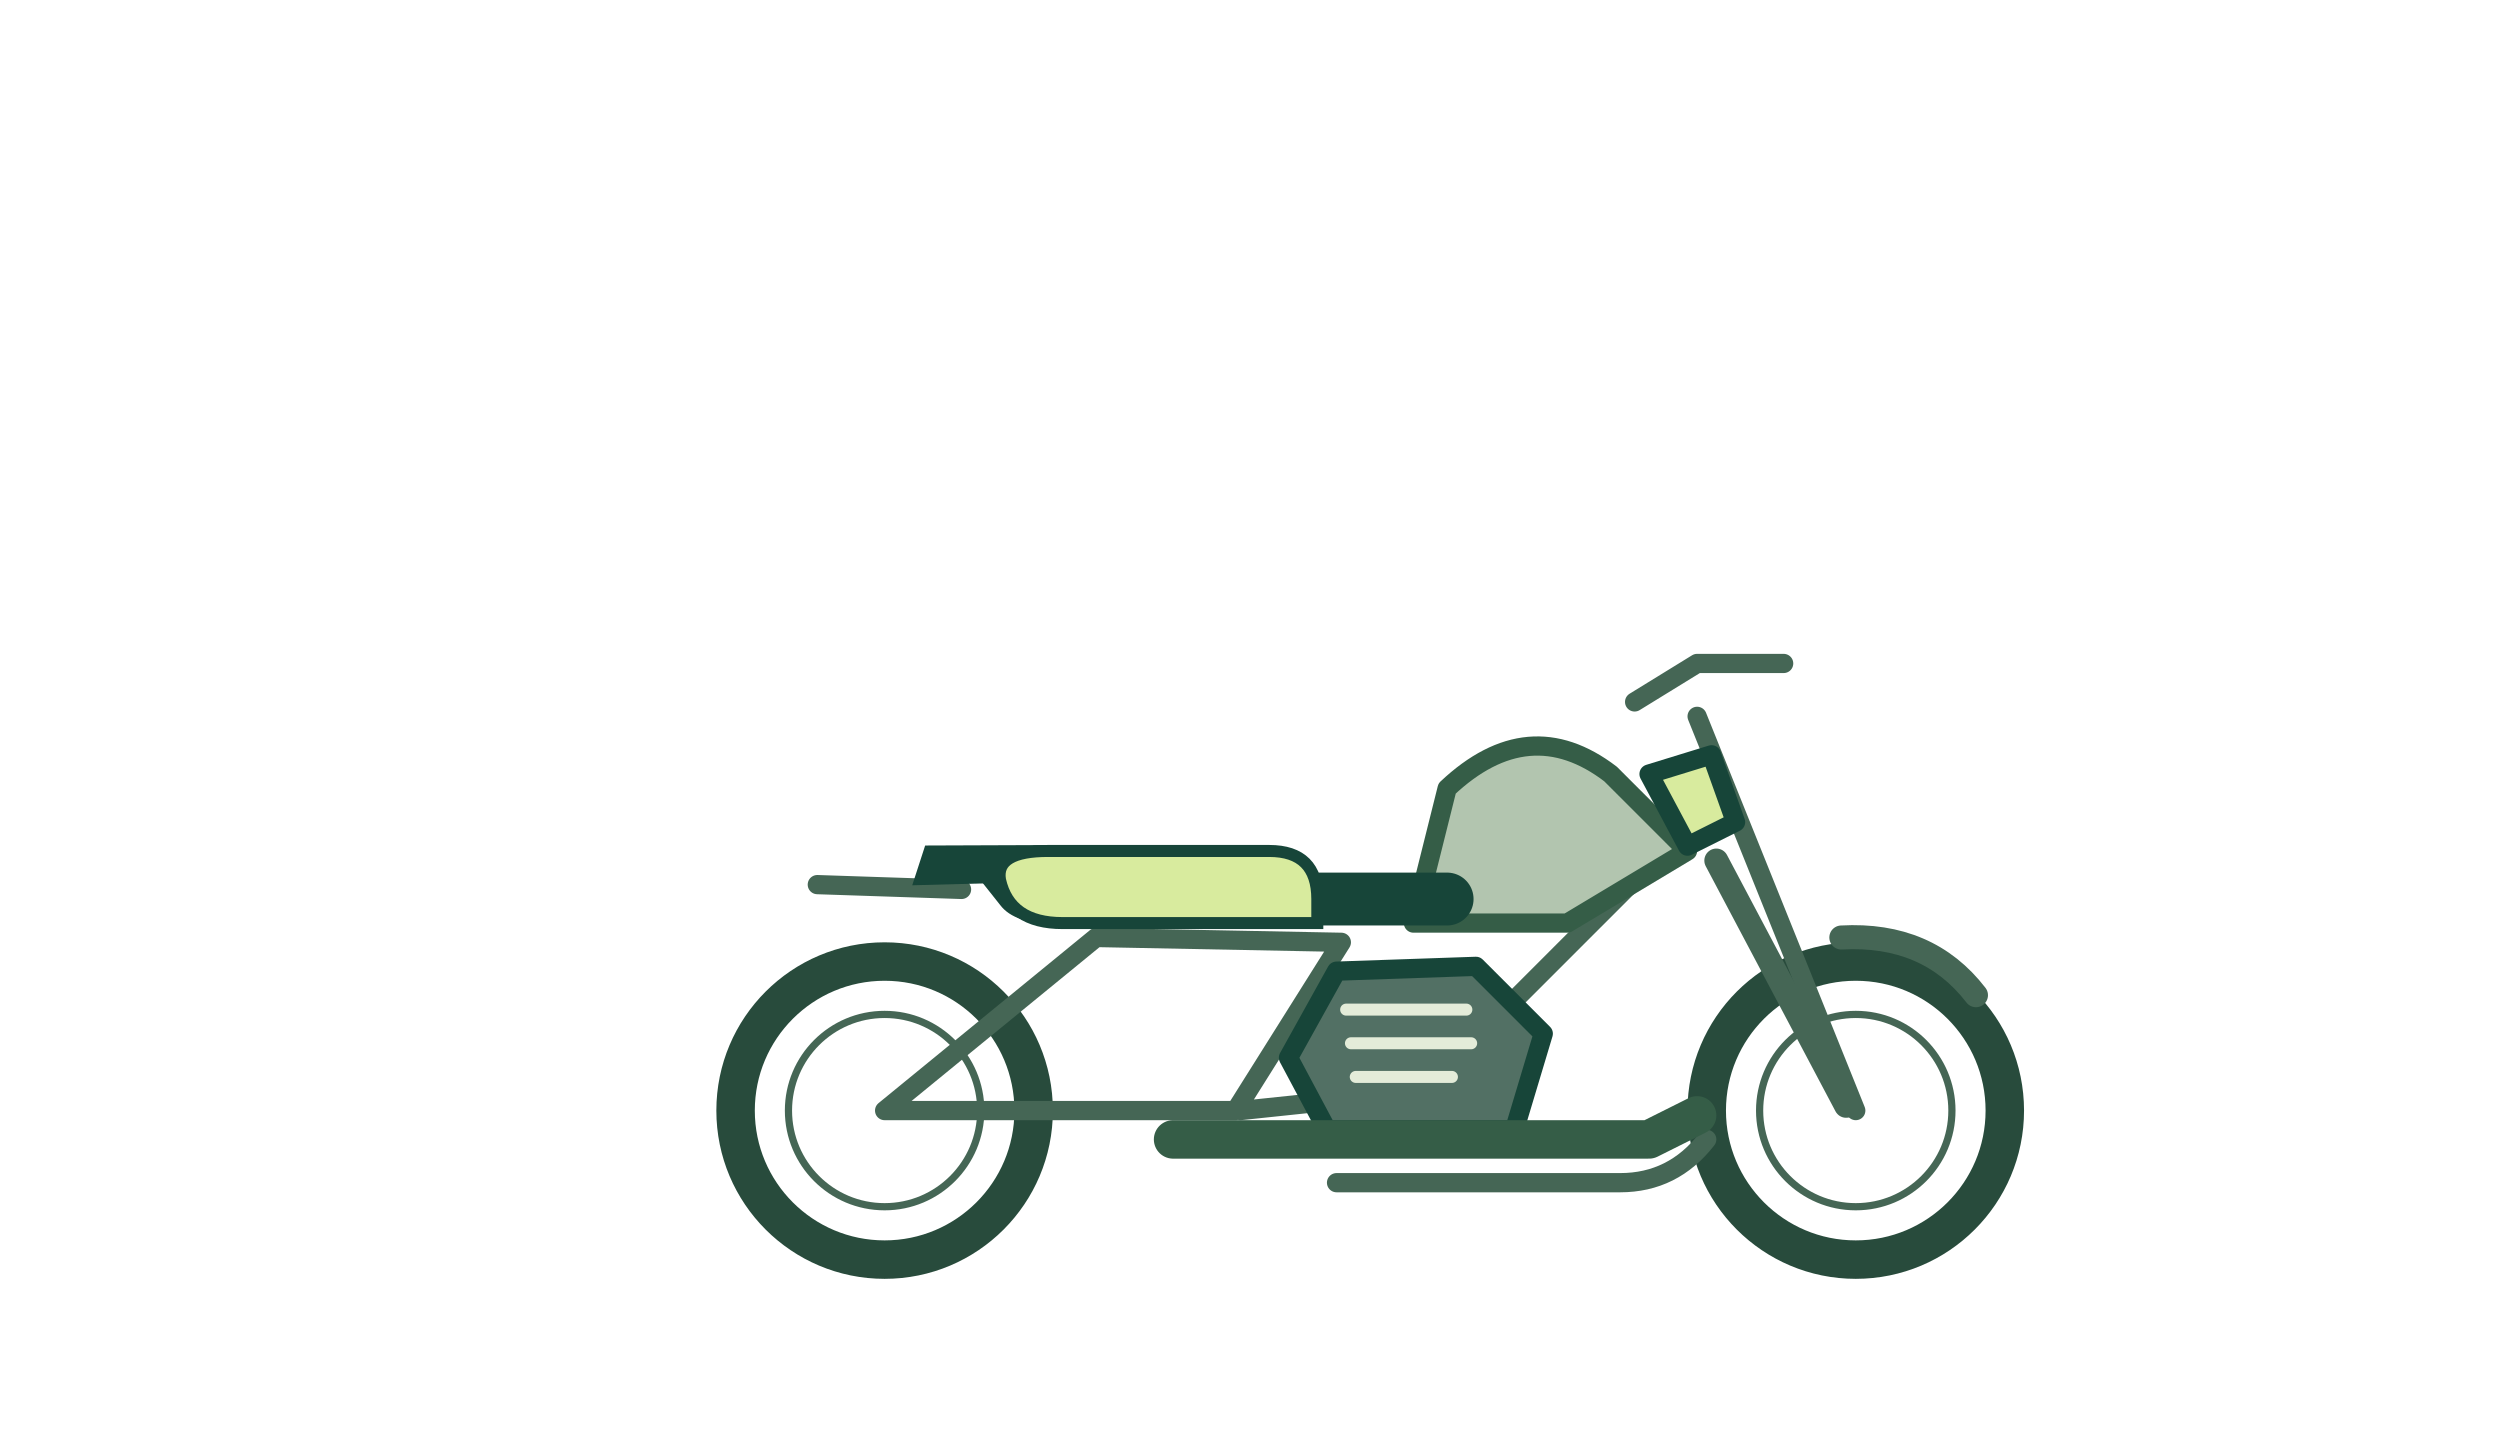
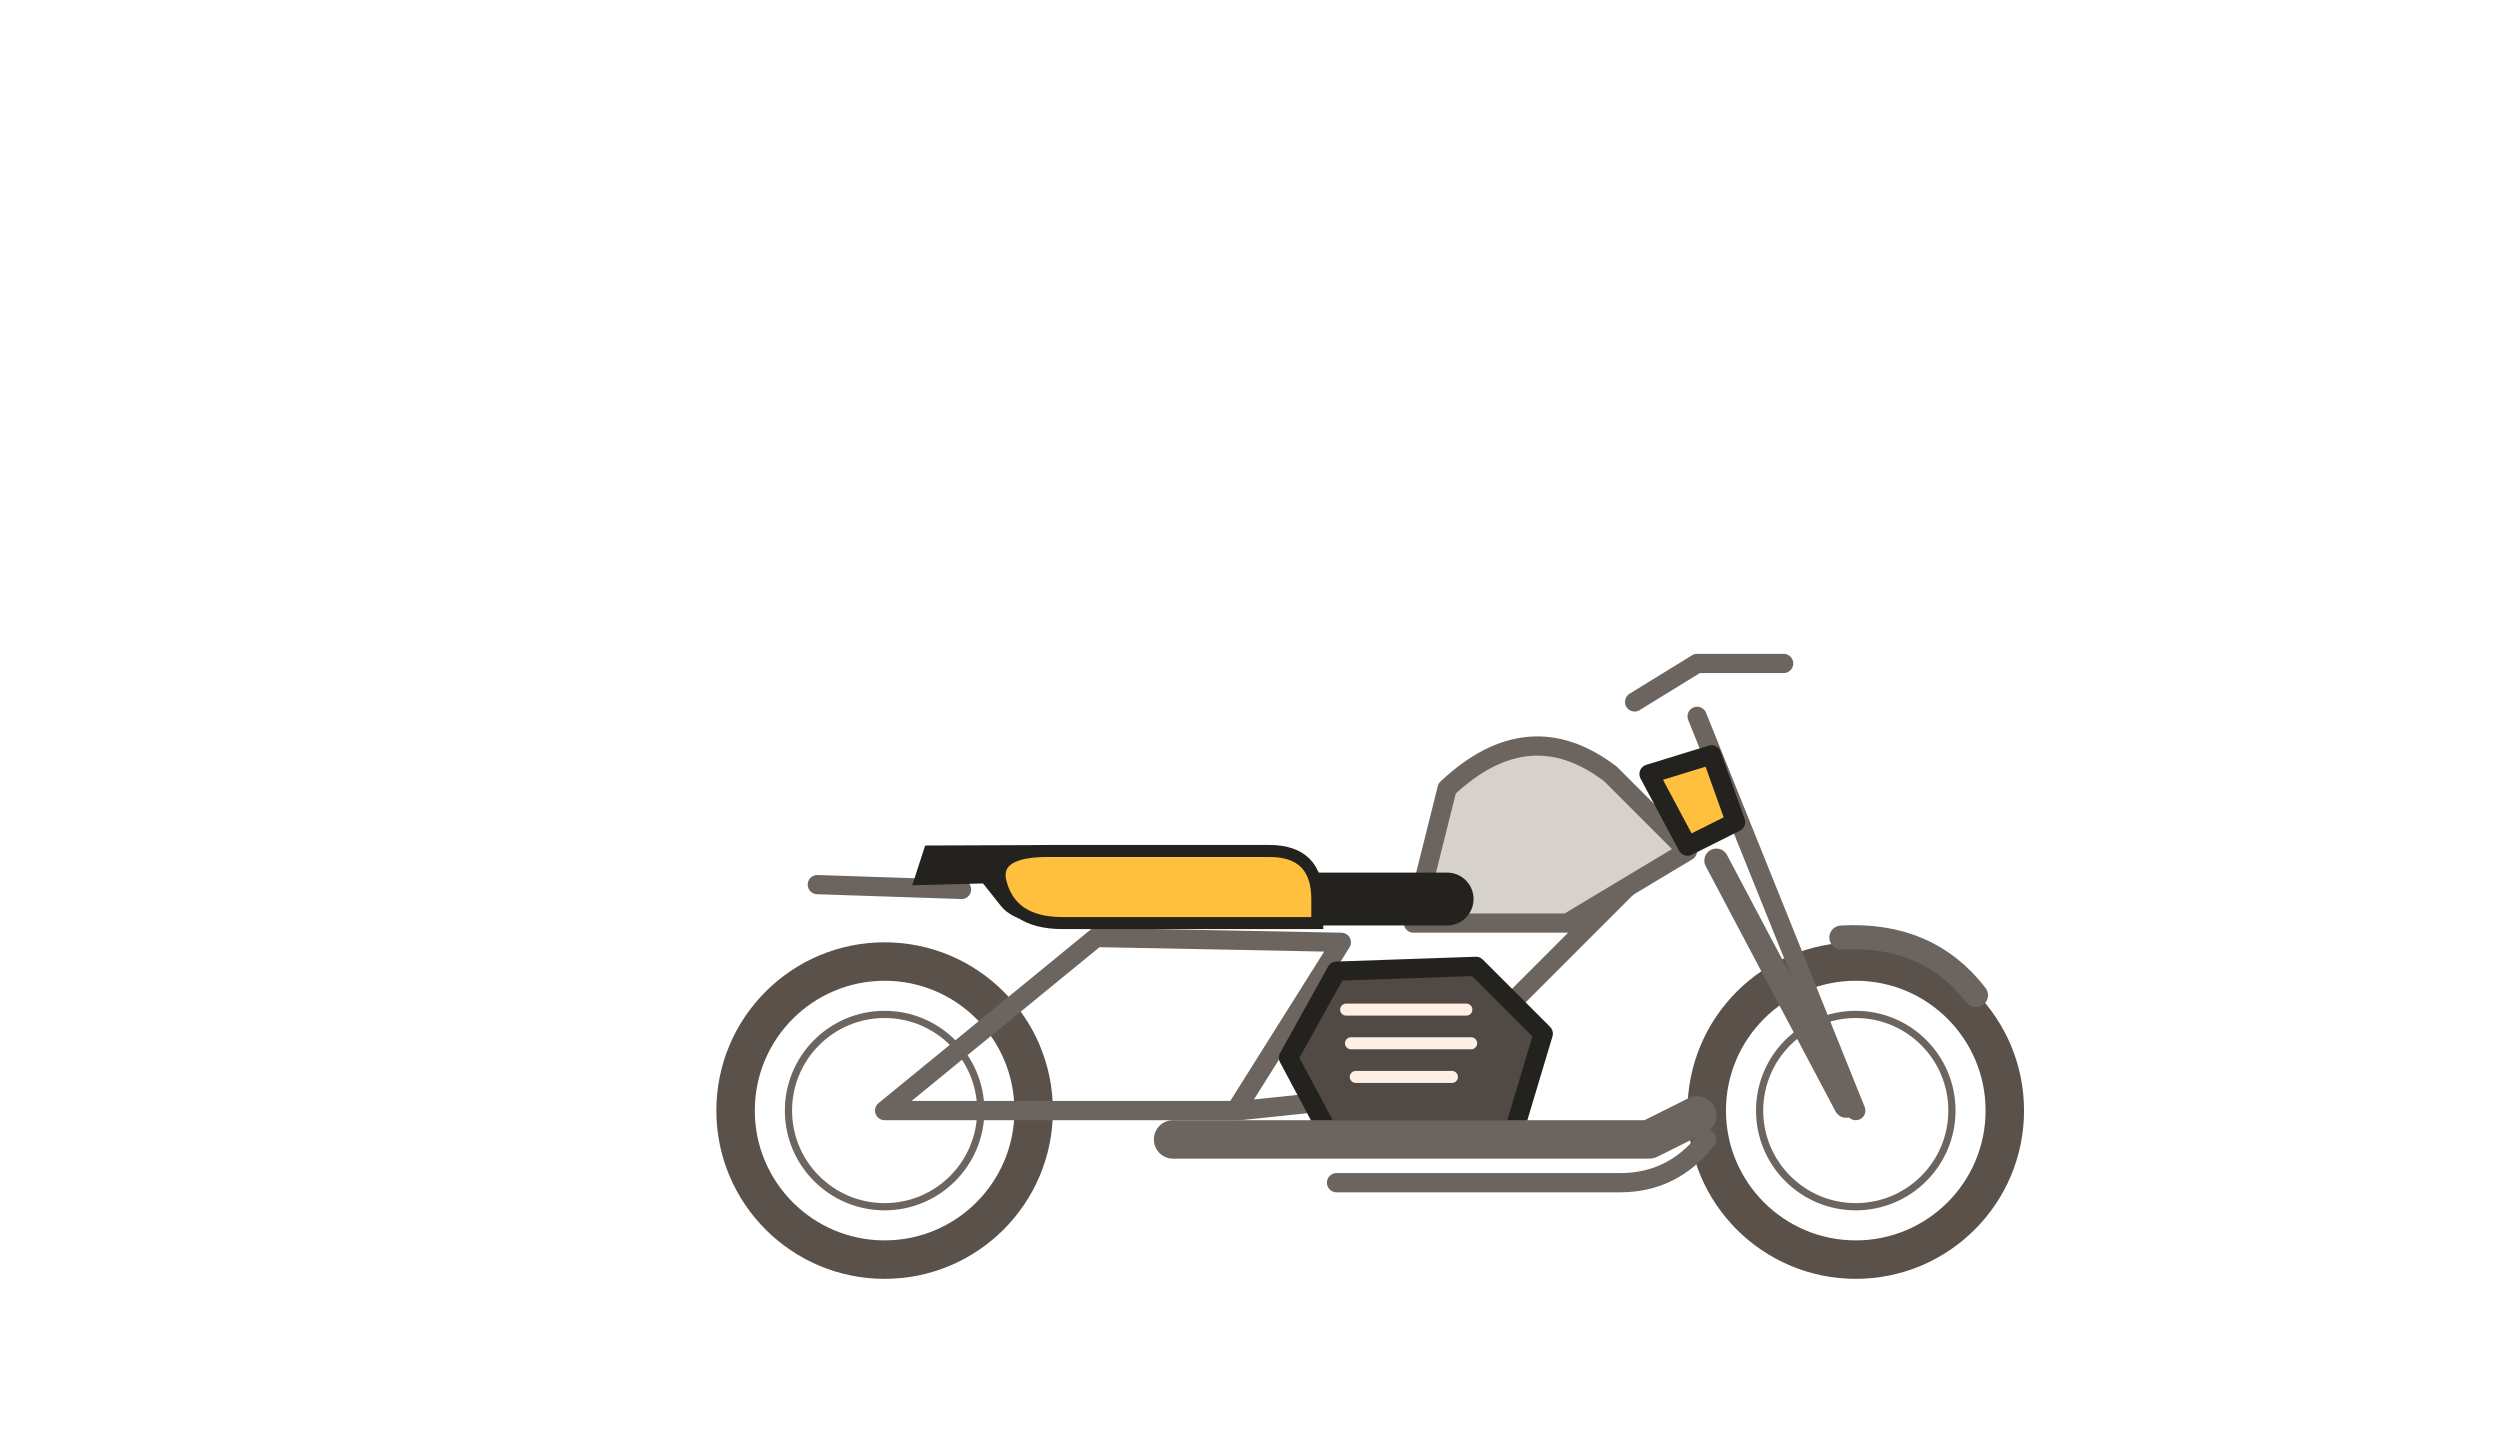
<svg xmlns="http://www.w3.org/2000/svg" viewBox="0 0 520 300">
-   <g fill="none" stroke="#456655" stroke-width="4" stroke-linecap="round" stroke-linejoin="round">
-     <g stroke="#284b3c" stroke-width="8">
+   <g fill="none" stroke="#6C655F" stroke-width="4" stroke-linecap="round" stroke-linejoin="round">
+     <g stroke="#5A514A" stroke-width="8">
      <circle cx="184" cy="231" r="31" />
      <circle cx="386" cy="231" r="31" />
    </g>
    <g stroke-width="1.5">
      <circle cx="184" cy="231" r="20" />
      <circle cx="386" cy="231" r="20" />
    </g>
    <path pathLength="1" d="m184 231 44-36 51 1-22 35h-73m74 0 38-4 48-48-16-14m25-16 33 82M340 146l13-8h18m-171 47-30-1m108 62h59q11 0 18-9" />
-     <path d="M301 164q17-16 34-3l16 16-25 15h-32z" fill="#b2c5af" stroke="#355d47" />
-     <path d="M273 187h28" stroke="#174539" stroke-width="11" />
-     <path d="m278 202 29-1 14 14-6 20h-39l-8-15z" fill="#527064" stroke="#174539" />
-     <path d="M280 210h25m-24 7h25m-24 7h20" stroke="#e4ecd9" stroke-width="2.5" />
-     <path d="m343 161 8 15 10-5-5-14z" fill="#d8eb9e" stroke="#174539" />
+     <path d="M301 164q17-16 34-3l16 16-25 15h-32z" fill="#D6D1CA" stroke="#6C655F" />
+     <path d="M273 187h28" stroke="#23221F" stroke-width="11" />
+     <path d="m278 202 29-1 14 14-6 20h-39l-8-15z" fill="#514A44" stroke="#23221F" />
+     <path d="M280 210h25m-24 7h25m-24 7h20" stroke="#FFF0E5" stroke-width="2.5" />
+     <path d="m343 161 8 15 10-5-5-14z" fill="#FFC13D" stroke="#23221F" />
    <path d="m357 179 27 51m-1-35q18-1 28 12" stroke-width="5" />
-     <path d="M244 237h99l10-5" stroke="#355d47" stroke-width="8" />
+     <path d="M244 237h99l10-5" stroke="#6C655F" stroke-width="8" />
  </g>
-   <g fill="#174539">
+   <g fill="#23221F">
    <g transform="translate(216 181) rotate(-72) scale(.3) translate(-216 -181)">
      <path d="M176 71h15q8 0 10 8l4 13h-29l-4-12q-2-9 4-9Z" opacity="0" />
      <path d="M179 101h29l26 79h-27z" />
    </g>
    <path d="M209 181h62v17q0 8-8 8h-43q-9 0-12-9l-5-14z" transform="translate(216 181) scale(1 .45) translate(-216 -181)" />
-     <path stroke="#174539" stroke-width="2.5" d="M218 177h46q10 0 10 10v5h-53q-11 0-13-9-1-6 10-6Z" fill="#D8EB9E" />
+     <path stroke="#23221F" stroke-width="2.5" d="M218 177h46q10 0 10 10v5h-53q-11 0-13-9-1-6 10-6Z" fill="#FFC13D" />
  </g>
</svg>
